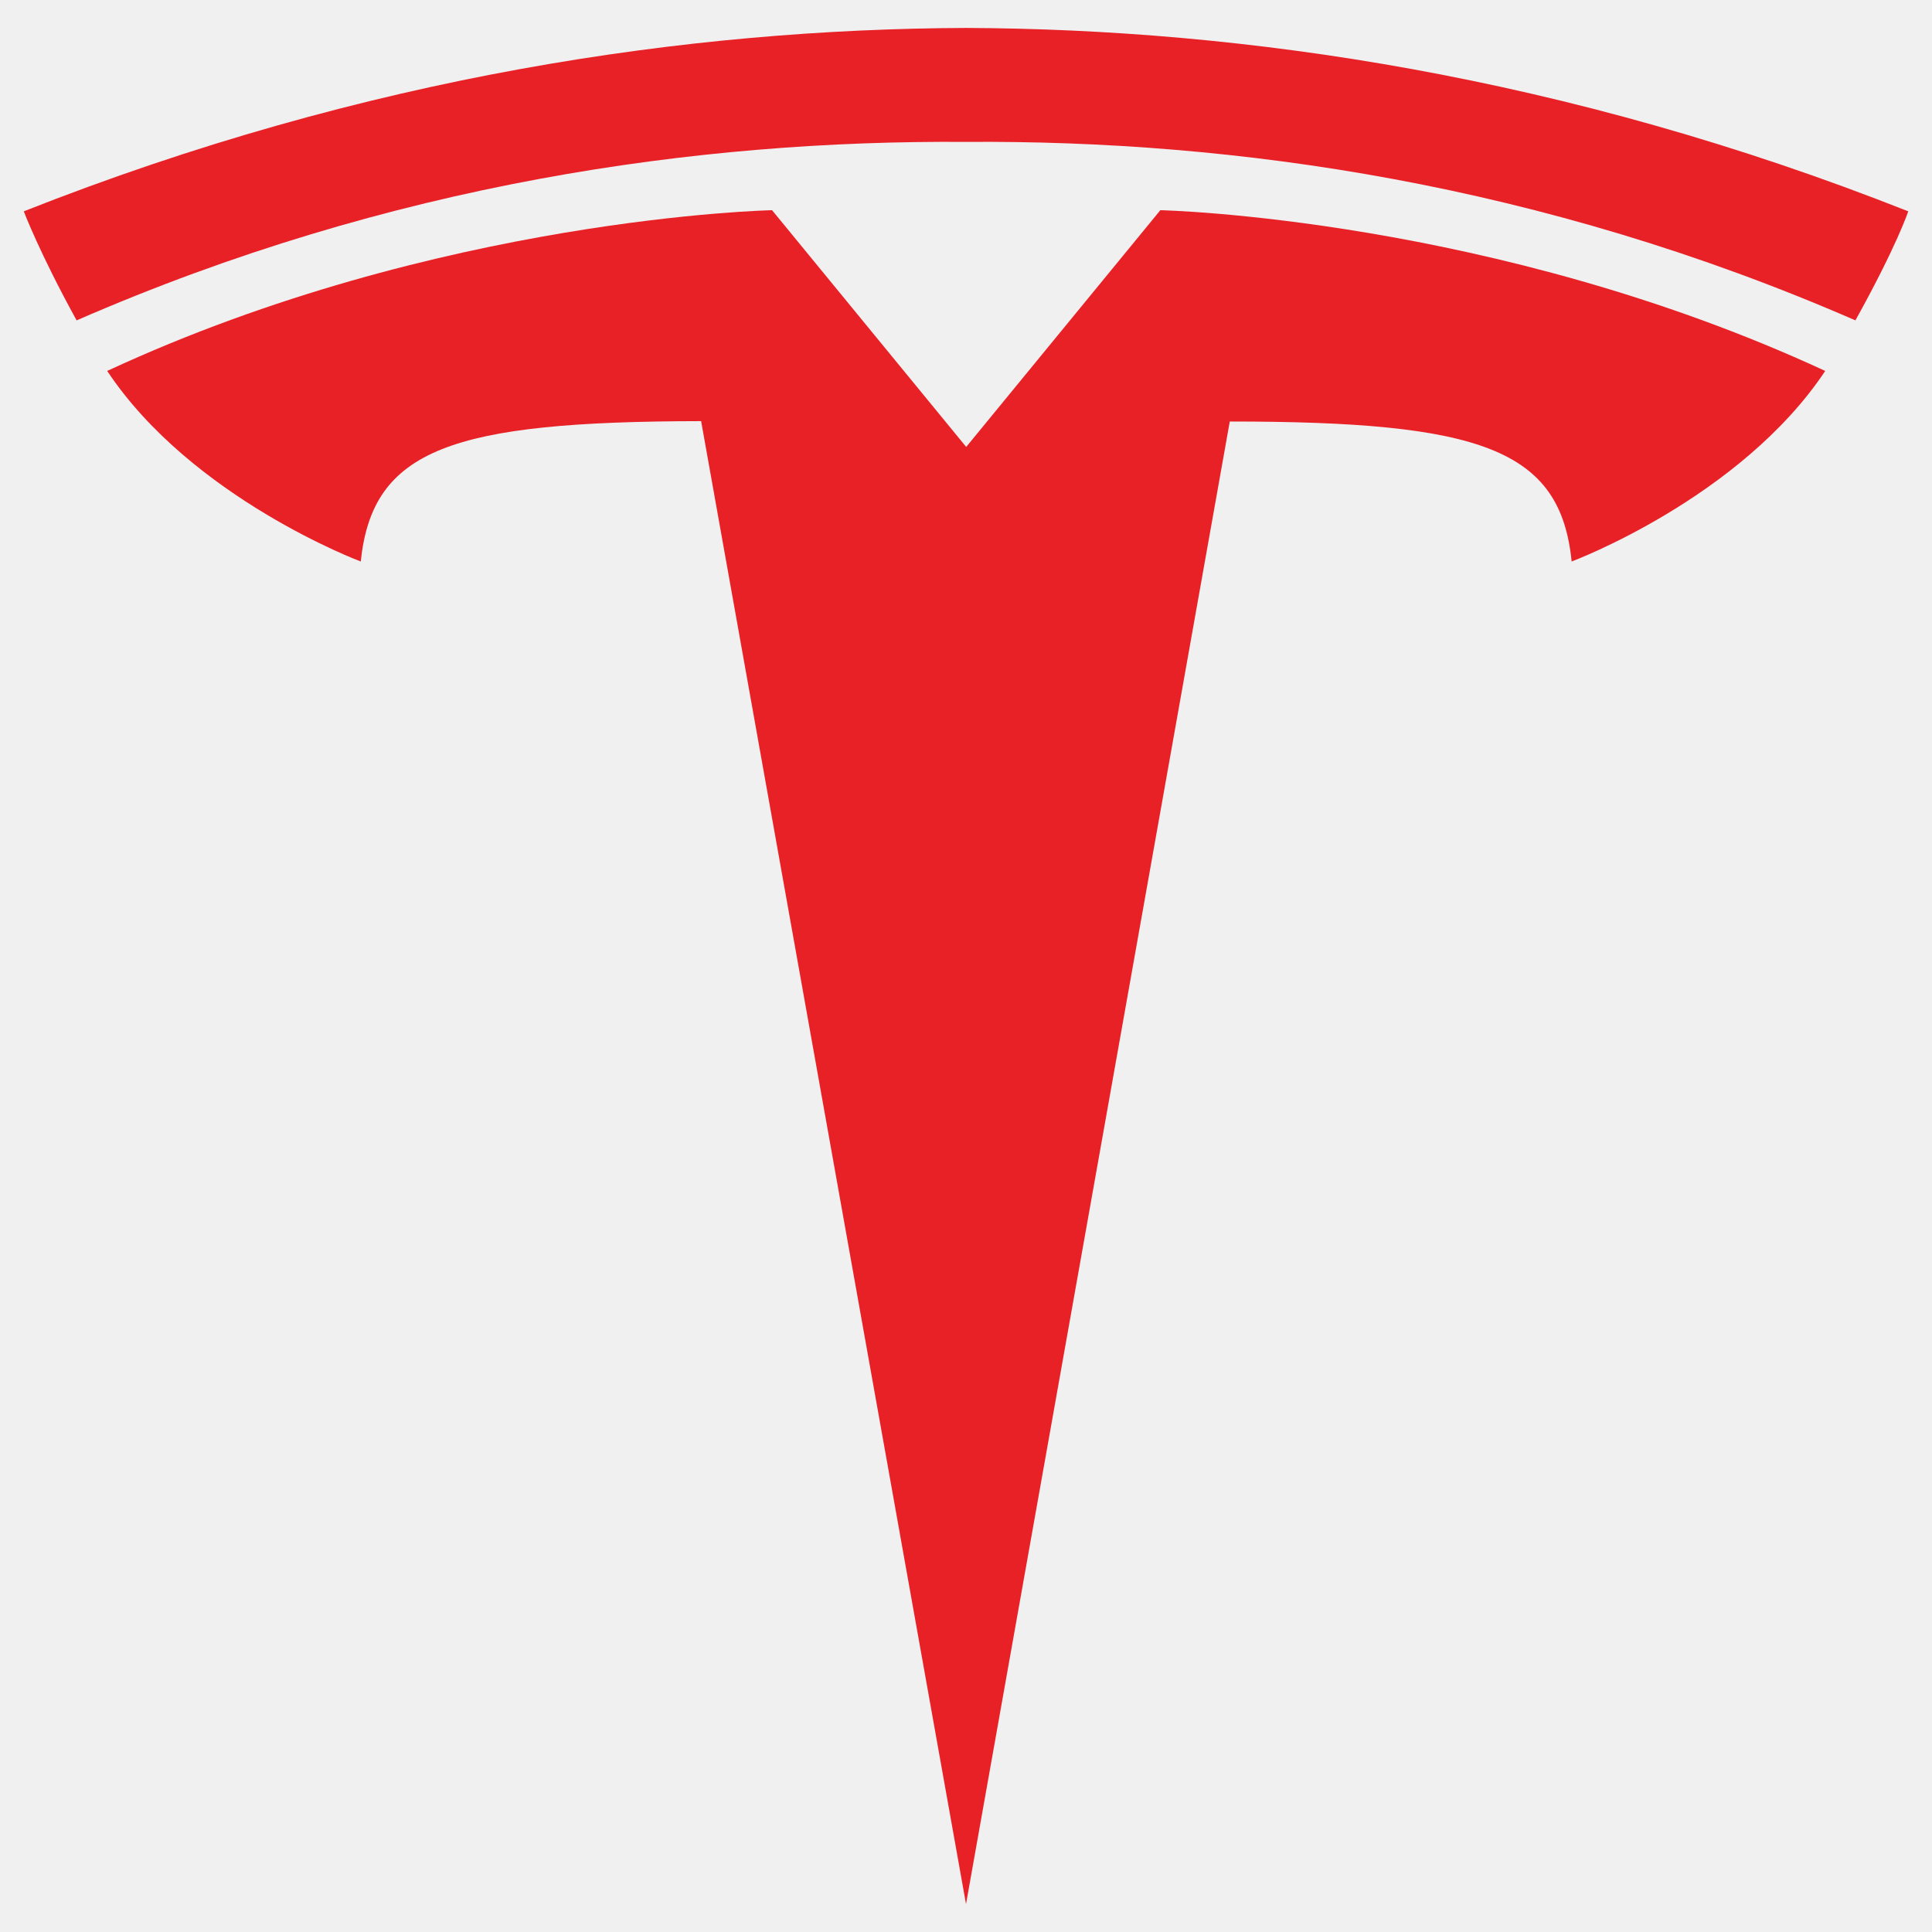
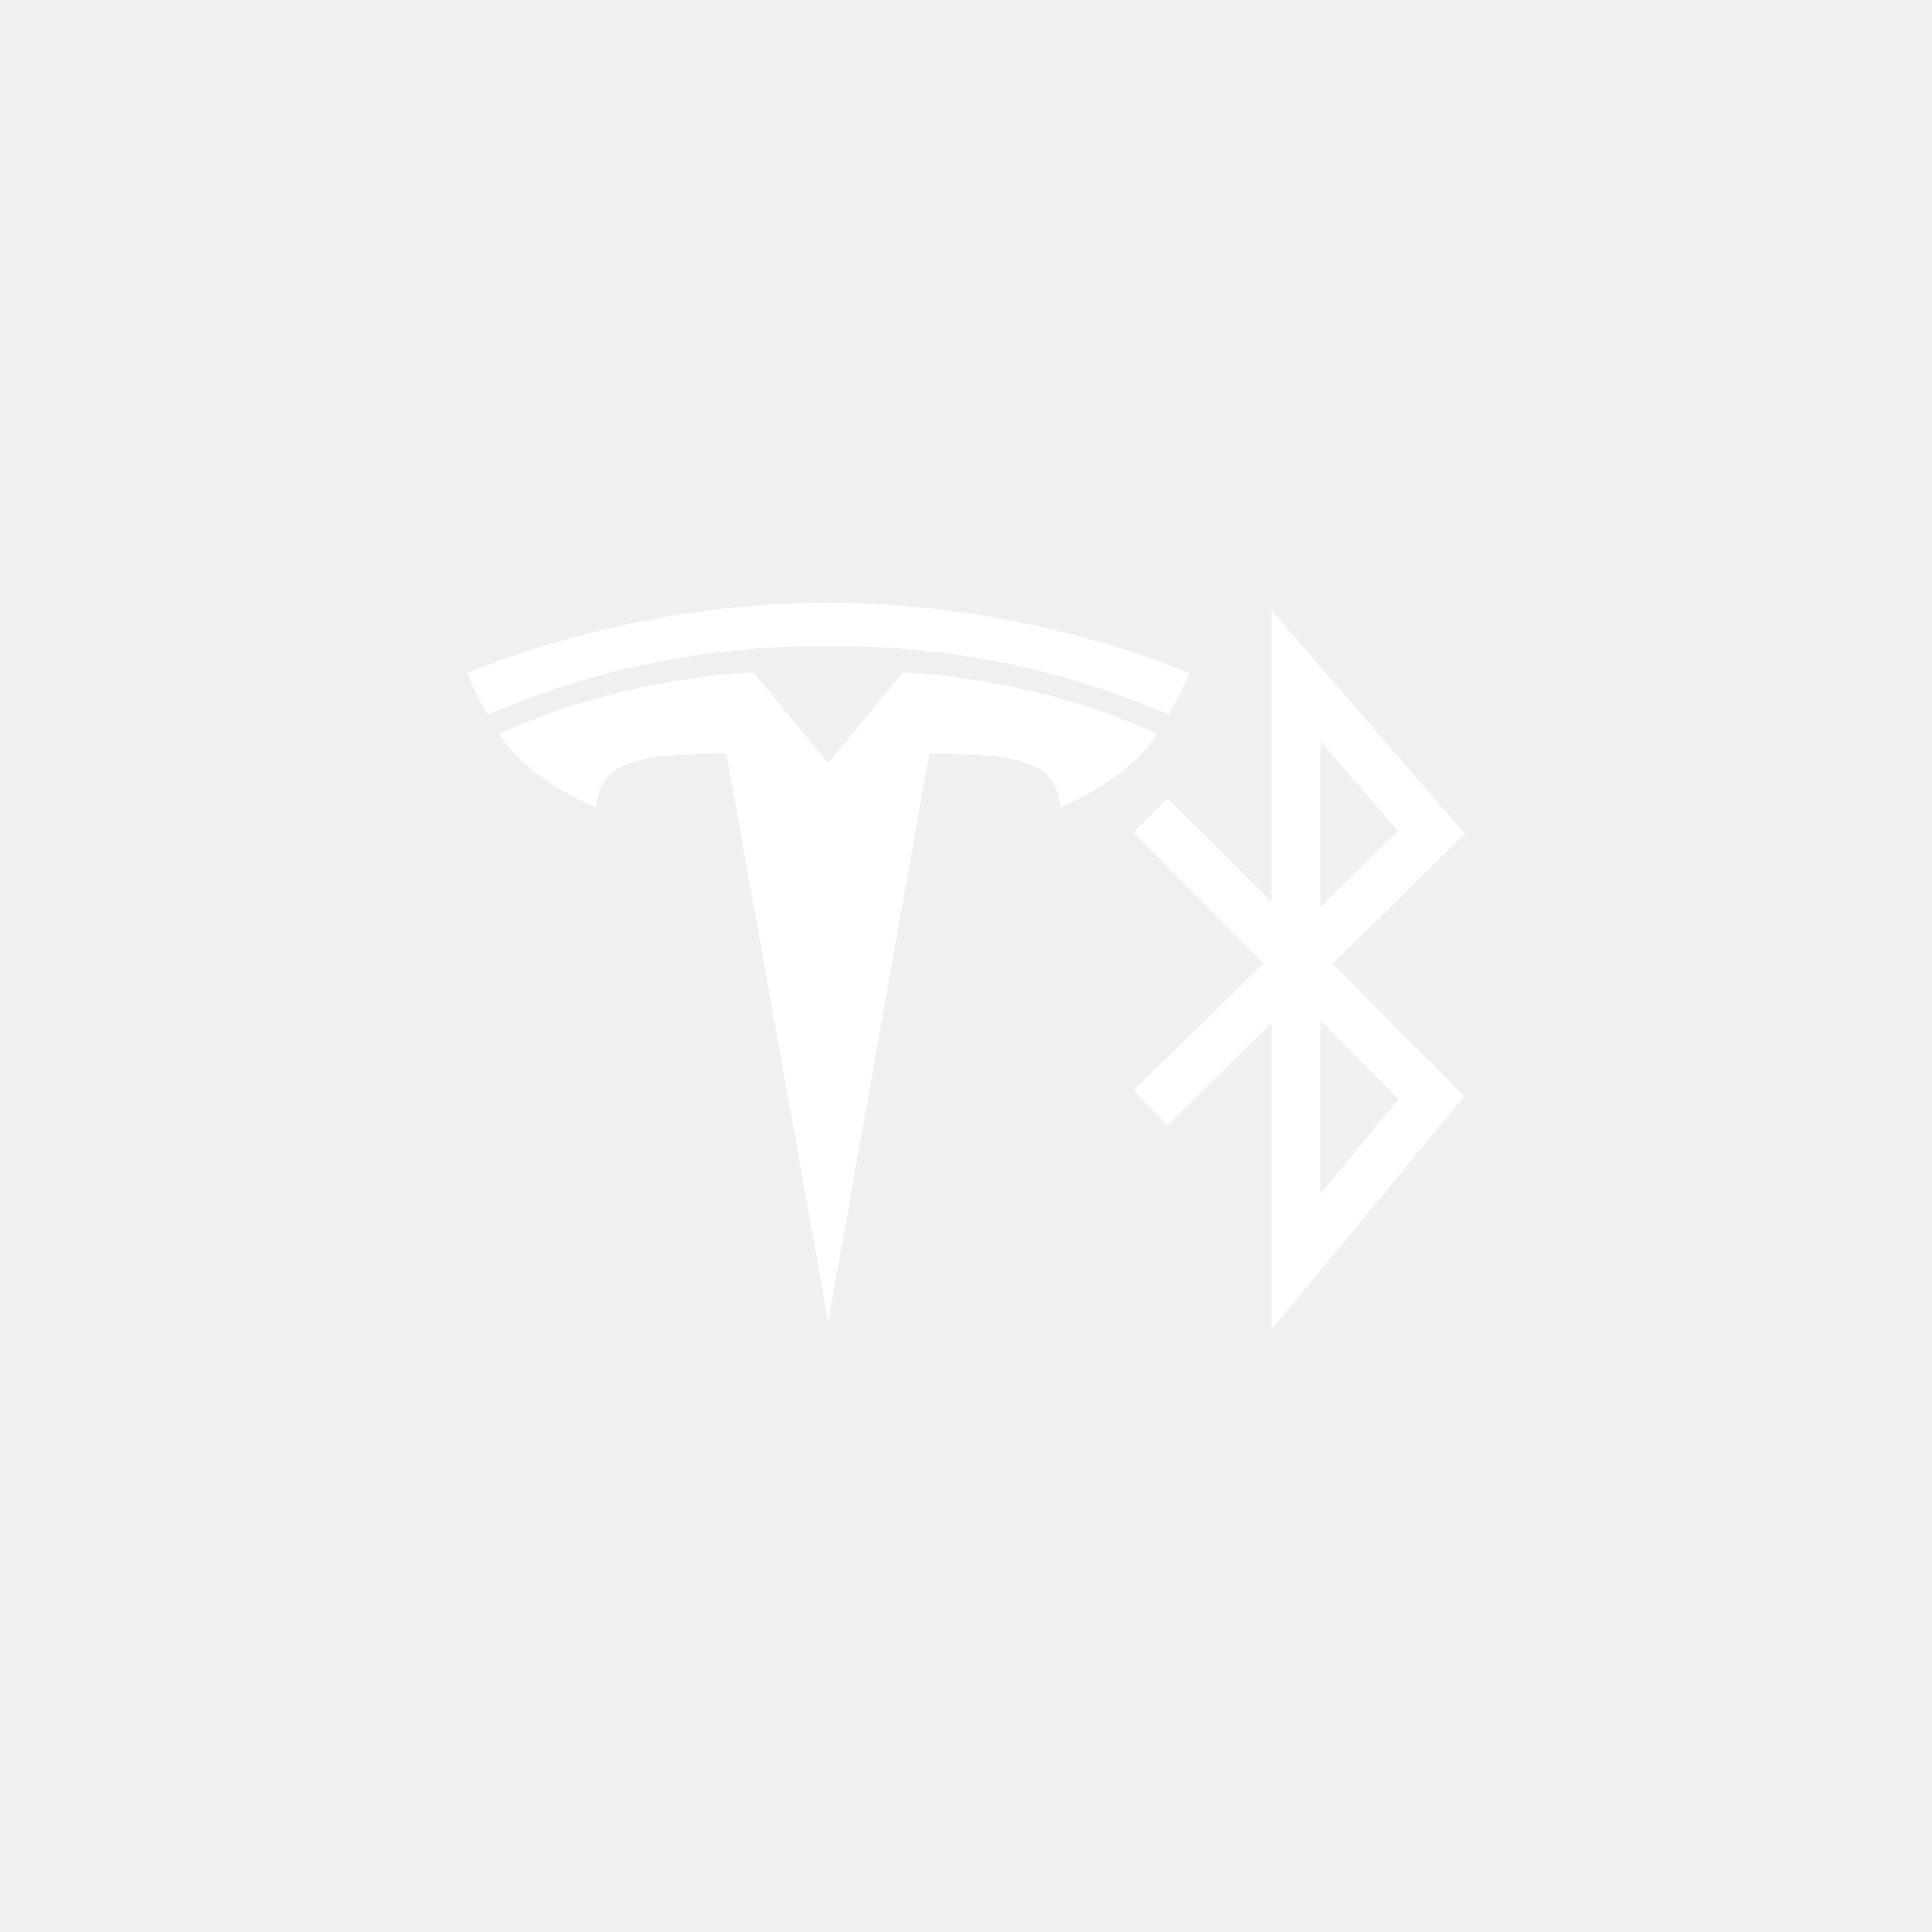
- <svg xmlns="http://www.w3.org/2000/svg" version="1.1" id="Layer_1" x="0px" y="0px" viewBox="0 0 512 512" style="enable-background:new 0 0 512 512;" xml:space="preserve">
-   <style type="text/css">
- 	.st0{fill:#E82127;}
- </style>
-   <g id="T" transform="translate(-33.796,-64.797)">
-     <path id="path35" class="st0" d="M289.8,569.4l69.9-392.9c66.6,0,87.6,7.3,90.6,37.1   c0,0,44.7-16.7,67.2-50.5c-87.9-40.7-176.2-42.6-176.2-42.6l-51.5,62.8l0.1,0l-51.5-62.8c0,0-88.3,1.8-176.2,42.6   c22.5,33.8,67.2,50.5,67.2,50.5c3.1-29.8,24-37.1,90.2-37.2L289.8,569.4" />
-     <path id="path37" class="st0" d="M289.8,102.4c71.1-0.5,152.4,11,235.7,47.3   c11.1-20,14-28.9,14-28.9c-91-36-176.3-48.3-249.7-48.6c-73.4,0.3-158.6,12.6-249.7,48.6c0,0,4.1,10.9,14,28.9   C137.4,113.4,218.7,101.9,289.8,102.4L289.8,102.4" />
+ <svg xmlns="http://www.w3.org/2000/svg" viewBox="0 0 512 512">
+   <defs>
+     <style>.cls-1{fill:#fff;}</style>
+   </defs>
+   <g id="FG">
+     <g id="T">
+       <path id="path35" class="cls-1" d="M219.49,350.25l26.77-150.57c25.52,0,33.57,2.8,34.73,14.22,0,0,17.12-6.39,25.76-19.35-33.7-15.61-67.55-16.32-67.55-16.32l-19.76,24.06h.05l-19.76-24.06s-33.85.7-67.54,16.32c8.63,13,25.75,19.34,25.75,19.34,1.17-11.42,9.21-14.22,34.56-14.23l27,150.59" />
+       <path id="path37" class="cls-1" d="M219.48,171.28a220.72,220.72,0,0,1,90.32,18.13c4.27-7.68,5.37-11.07,5.37-11.07a261.87,261.87,0,0,0-95.7-18.65,261.77,261.77,0,0,0-95.68,18.65,93.17,93.17,0,0,0,5.36,11.07,220.72,220.72,0,0,1,90.32-18.13h0" />
+     </g>
+     <path class="cls-1" d="M337,352.31V271.16l-27.56,27L300.39,289l34.41-33.73-34.47-34.7,9.17-9.11L337,239.09V161.75L388.21,221l-35.06,34.37,34.91,35.14Zm12.94-81.85v45.87l20.69-25.05Zm0-74v43.89l20.54-20.13Z" />
  </g>
</svg>
